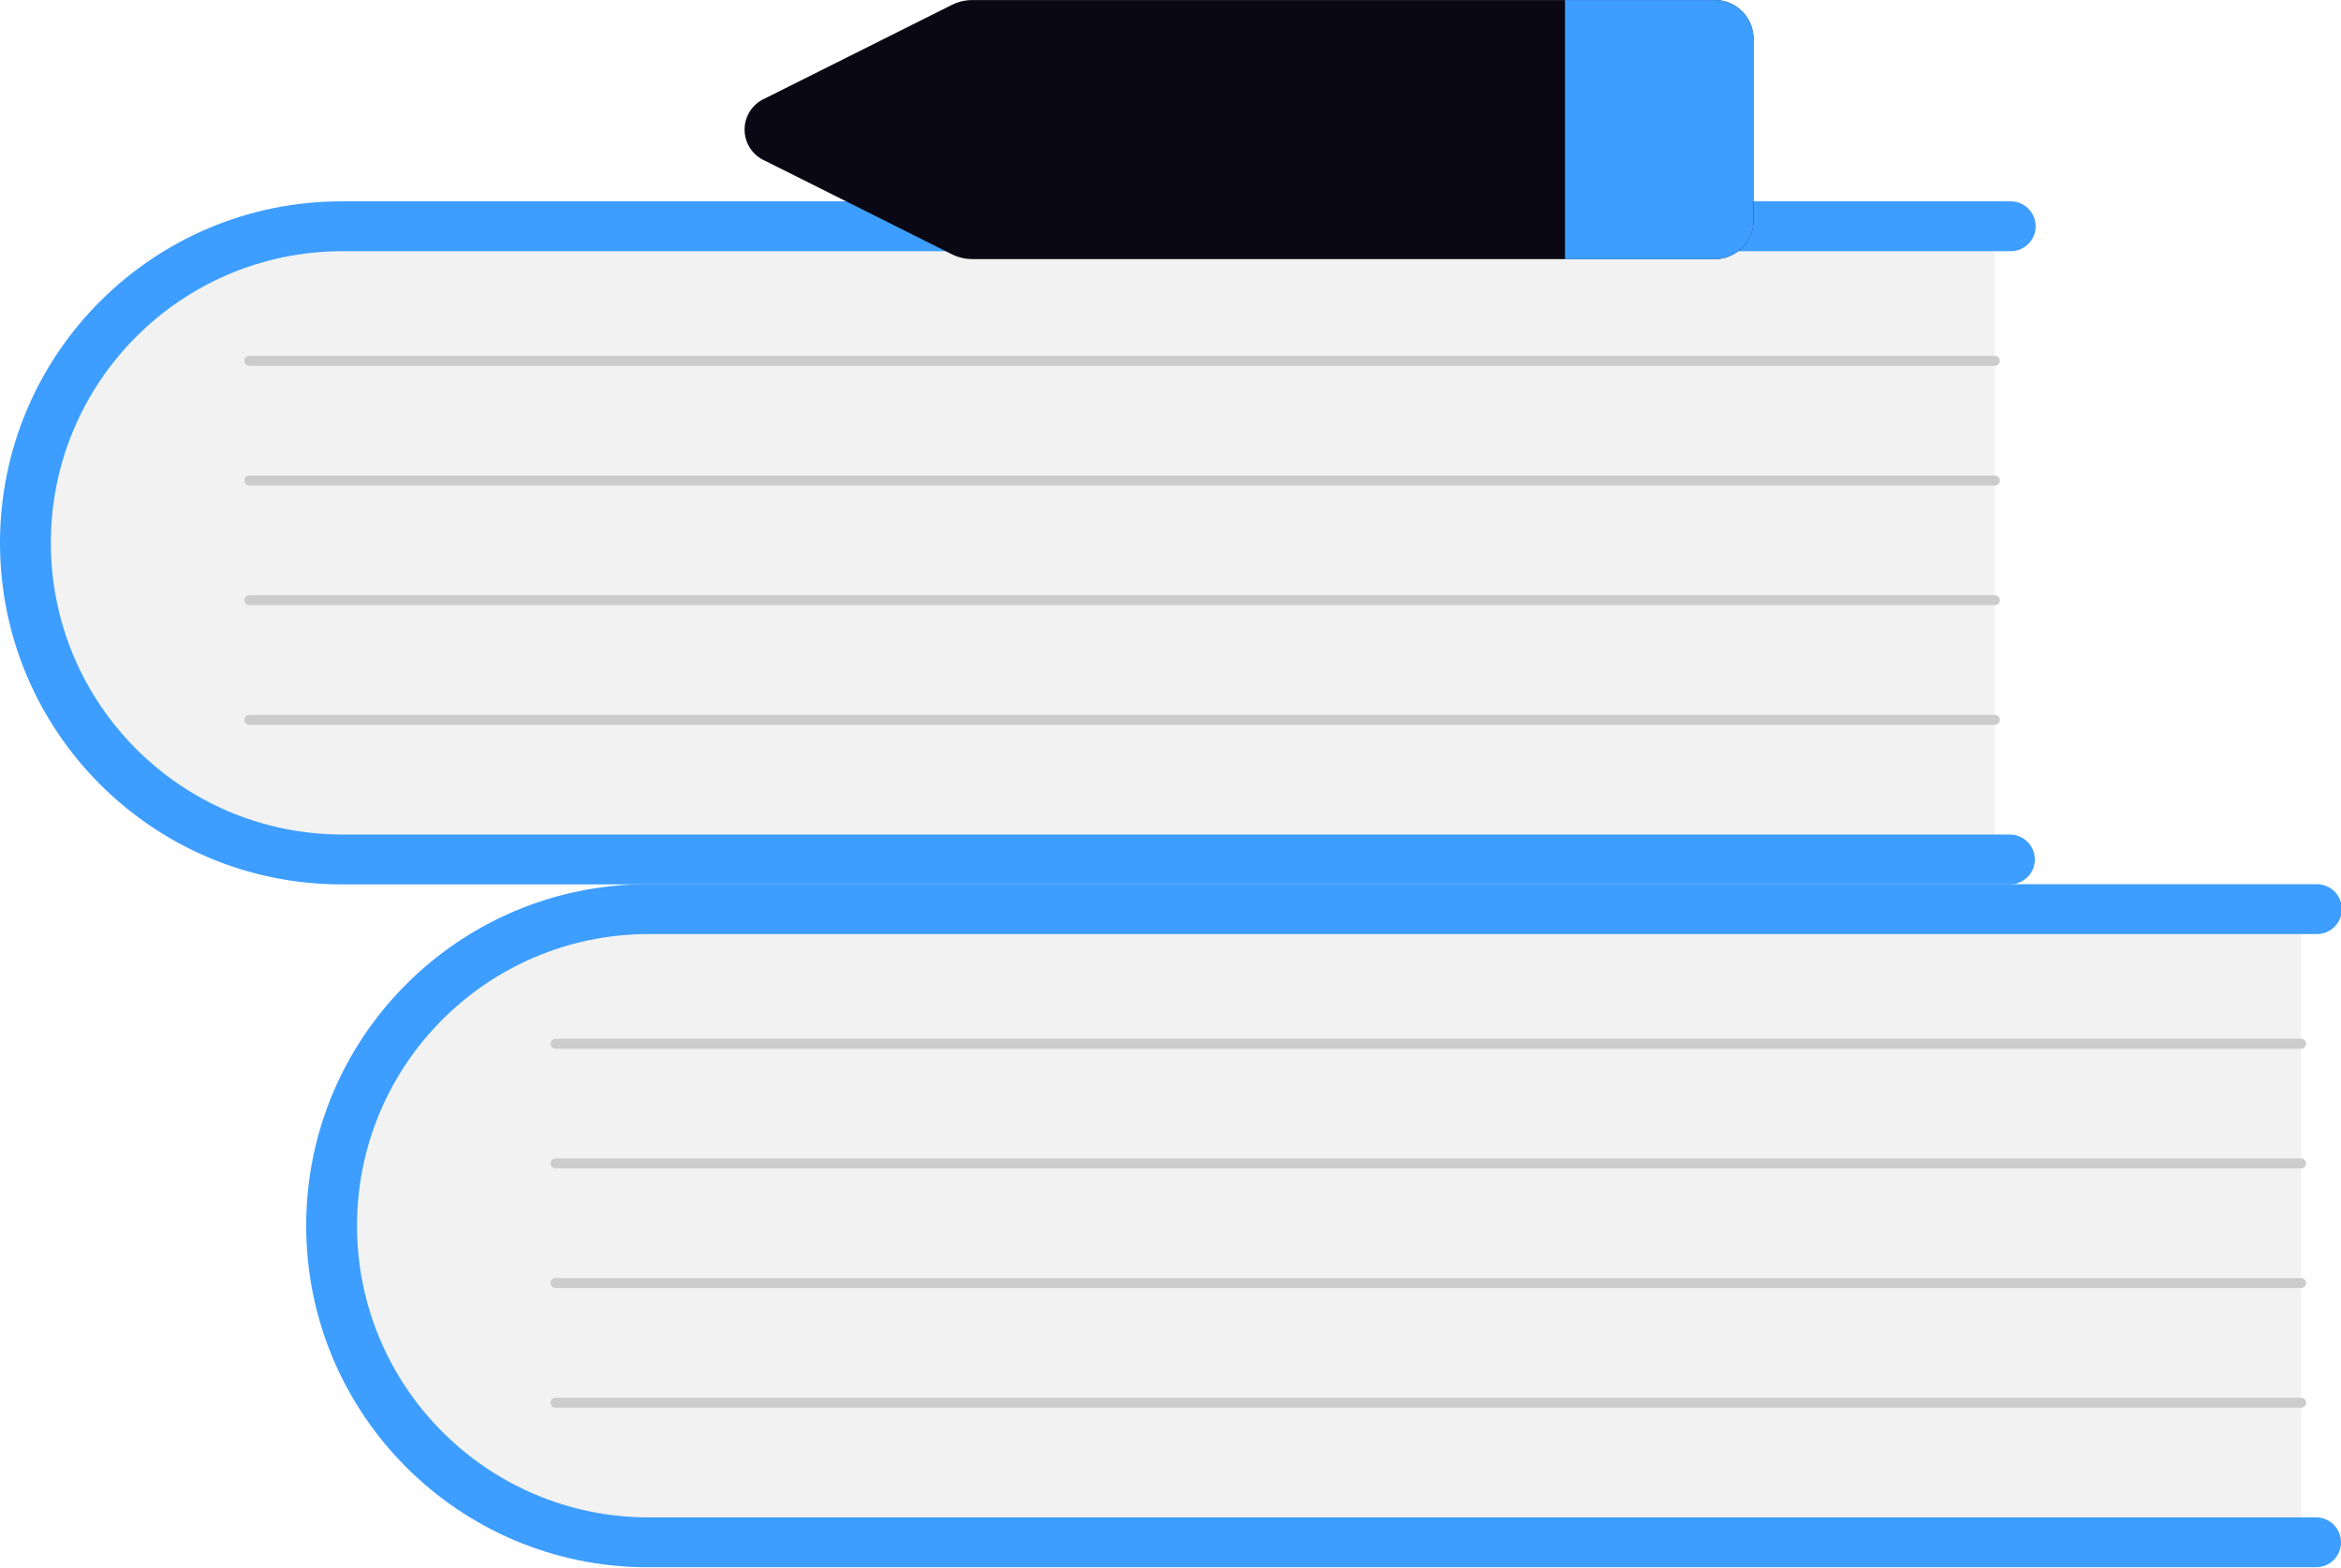
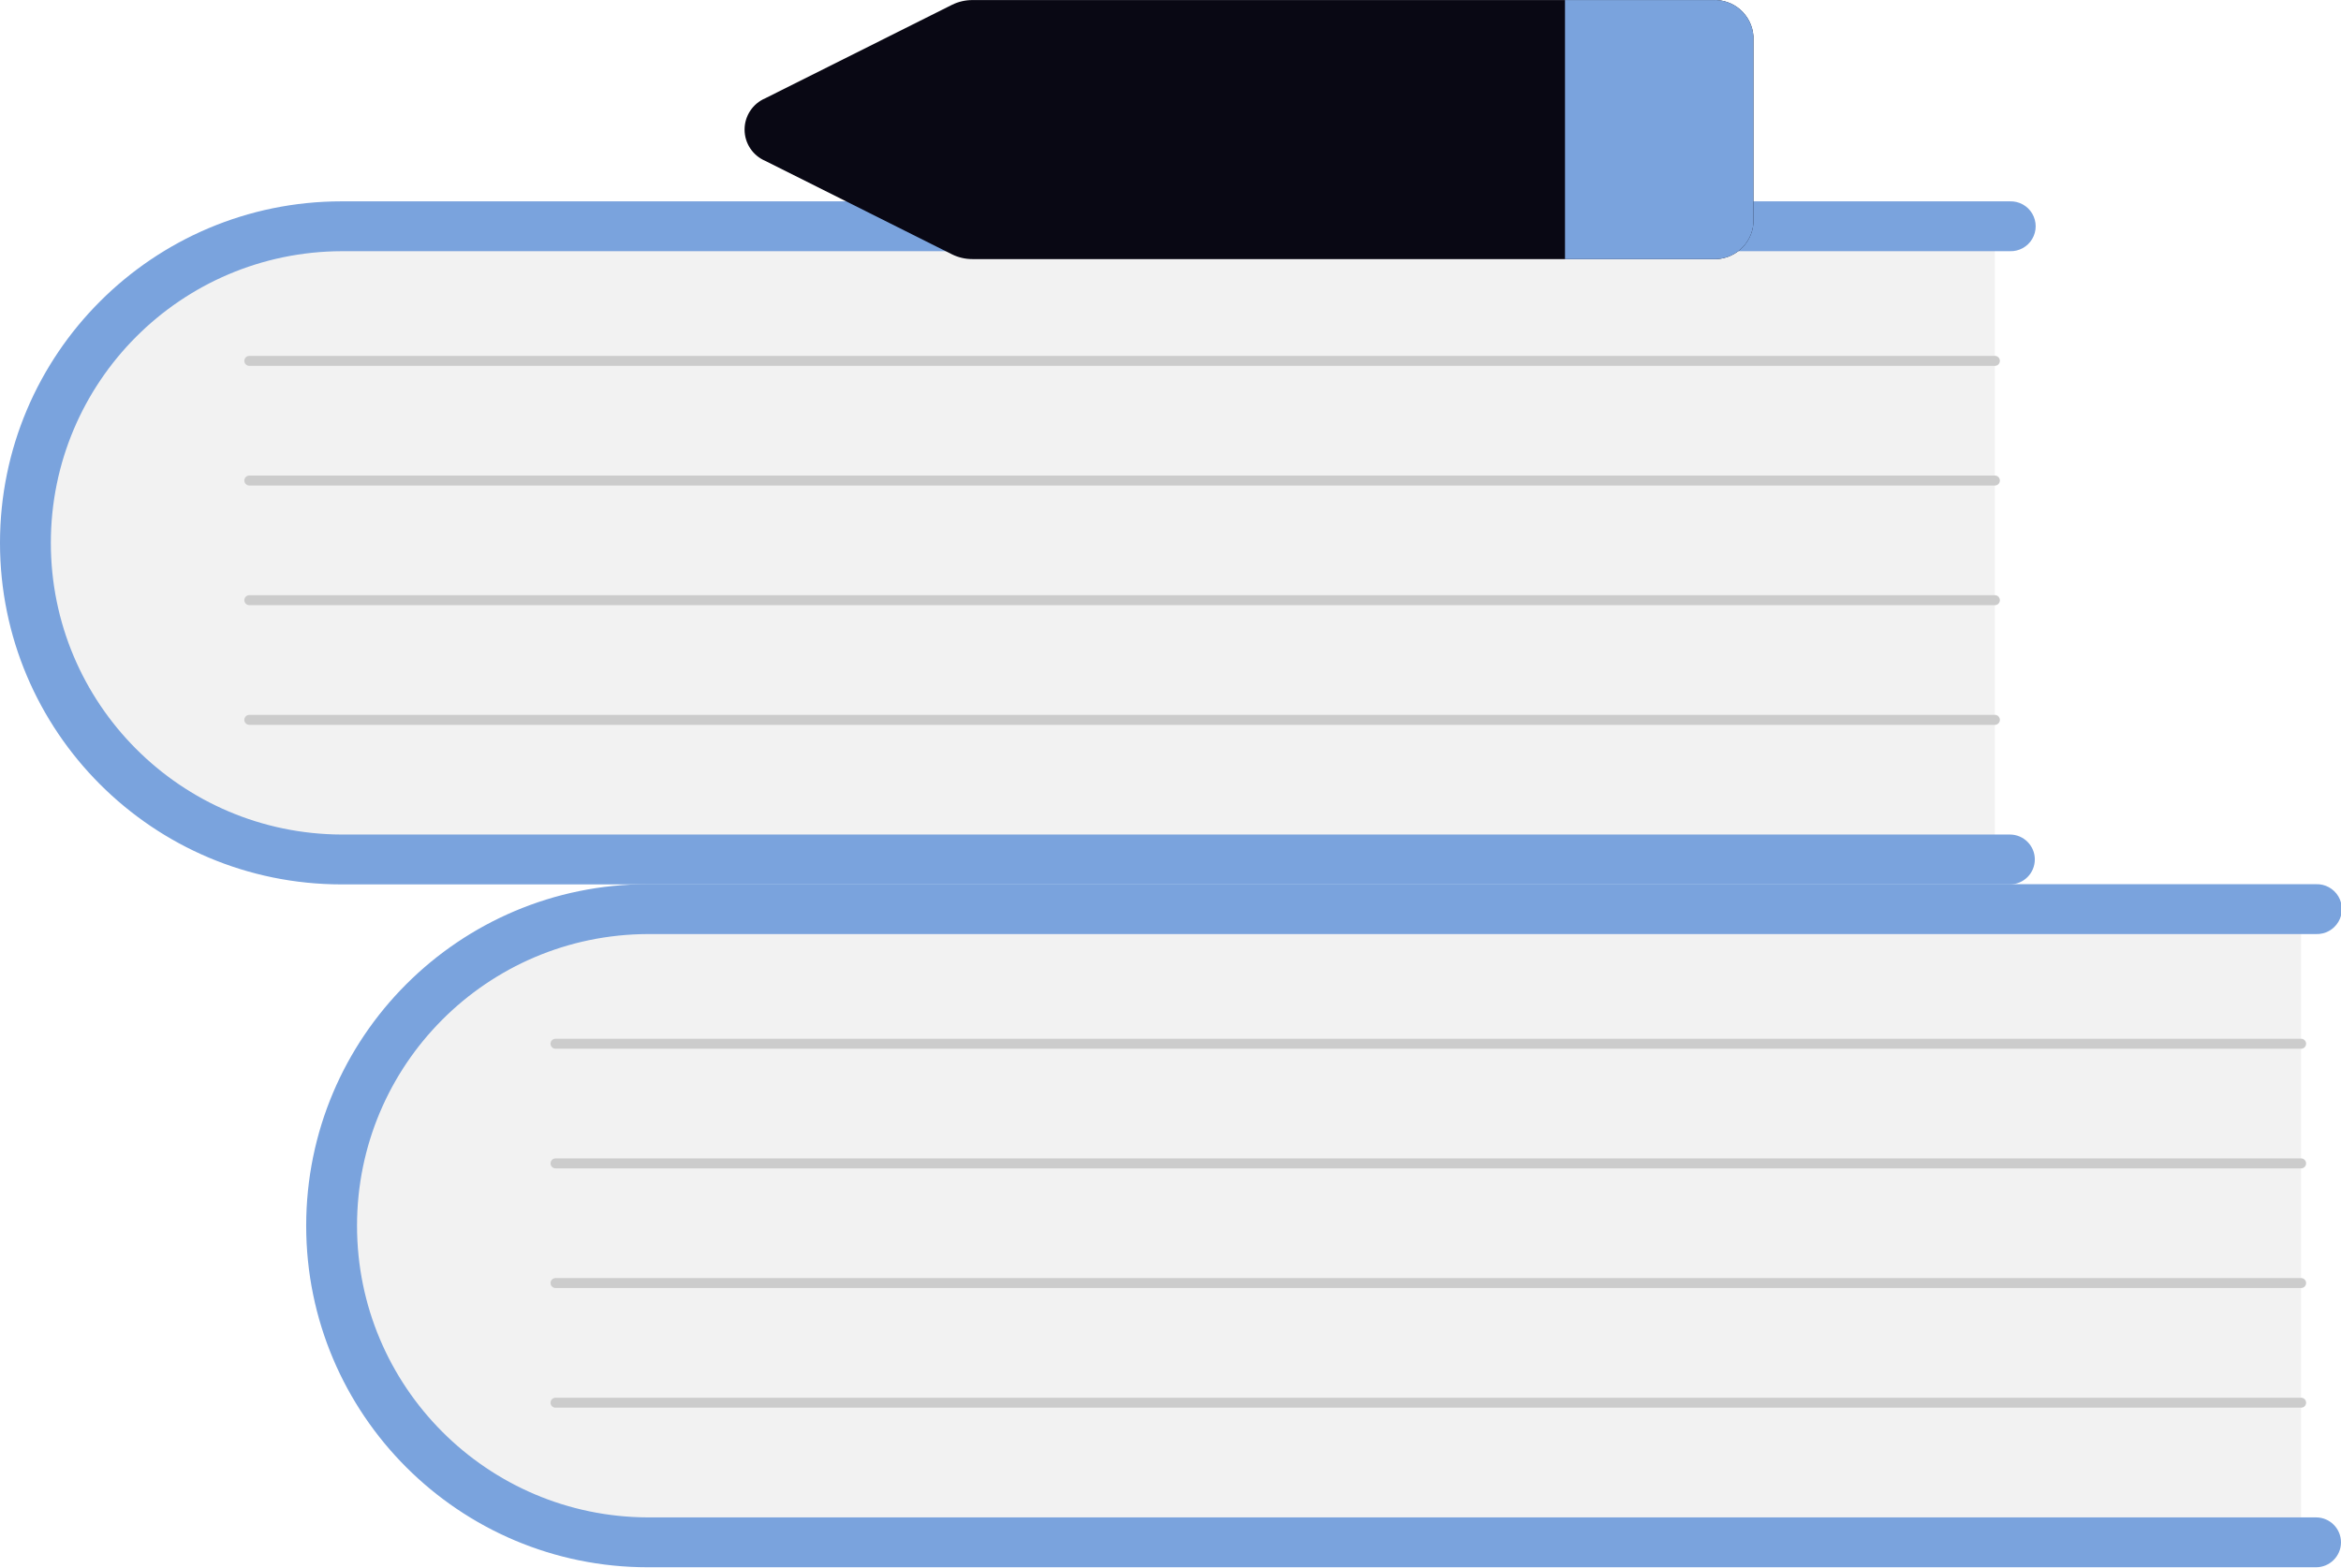
<svg xmlns="http://www.w3.org/2000/svg" width="731.836" height="490.096" viewBox="0 0 731.836 490.096" role="img" artist="Katerina Limpitsouni" source="https://undraw.co/">
  <g transform="translate(-781.668 -1539.464)">
    <path d="M1013.7,371.9V574.584H505.9A101.4,101.4,0,0,1,498.853,371.9q3.524-.123,7.051,0Z" transform="translate(487.327 1448.739)" fill="#f2f2f2" />
-     <path d="M1034.991,576.753a7.8,7.8,0,0,1-7.8,7.8H505.675a106.8,106.8,0,0,1,0-213.6H1027.2a7.8,7.8,0,1,1,0,15.591H505.675a91.208,91.208,0,0,0,0,182.415H1027.2A7.8,7.8,0,0,1,1034.991,576.753Z" transform="translate(478.512 1445.01)" fill="#3d9eff" />
+     <path d="M1034.991,576.753a7.8,7.8,0,0,1-7.8,7.8H505.675a106.8,106.8,0,0,1,0-213.6H1027.2a7.8,7.8,0,1,1,0,15.591H505.675a91.208,91.208,0,0,0,0,182.415H1027.2A7.8,7.8,0,0,1,1034.991,576.753Z" transform="translate(478.512 1445.01)" fill="#7aa3dd" />
    <path d="M960.817,383.359H415.13a1.559,1.559,0,0,1-.029-3.118H960.817a1.559,1.559,0,0,1,0,3.118Z" transform="translate(540.218 1484.053)" fill="#ccc" />
    <path d="M960.817,390.551H415.13a1.559,1.559,0,1,1-.029-3.118H960.817a1.559,1.559,0,1,1,0,3.118Z" transform="translate(540.218 1514.28)" fill="#ccc" />
    <path d="M960.817,397.742H415.13a1.559,1.559,0,0,1-.029-3.118H960.817a1.559,1.559,0,0,1,0,3.118Z" transform="translate(540.218 1544.506)" fill="#ccc" />
    <path d="M960.817,404.934H415.13a1.559,1.559,0,1,1-.029-3.118H960.817a1.559,1.559,0,0,1,0,3.118Z" transform="translate(540.218 1574.733)" fill="#ccc" />
    <path d="M995.3,330.859V533.542h-507.8a101.4,101.4,0,0,1-7.051-202.684q3.524-.123,7.051,0Z" transform="translate(410.005 1276.242)" fill="#f2f2f2" />
-     <path d="M1016.594,535.712a7.8,7.8,0,0,1-7.8,7.8H487.278a106.8,106.8,0,1,1,0-213.6H1008.8a7.8,7.8,0,1,1,0,15.591H487.278a91.208,91.208,0,0,0,0,182.415H1008.8a7.8,7.8,0,0,1,7.8,7.8Z" transform="translate(401.189 1272.513)" fill="#3d9eff" />
+     <path d="M1016.594,535.712a7.8,7.8,0,0,1-7.8,7.8H487.278a106.8,106.8,0,1,1,0-213.6H1008.8a7.8,7.8,0,1,1,0,15.591H487.278a91.208,91.208,0,0,0,0,182.415H1008.8a7.8,7.8,0,0,1,7.8,7.8Z" transform="translate(401.189 1272.513)" fill="#7aa3dd" />
    <path d="M942.42,342.318H396.733a1.559,1.559,0,1,1-.029-3.118H942.42a1.559,1.559,0,1,1,0,3.118Z" transform="translate(462.887 1311.555)" fill="#ccc" />
    <path d="M942.42,349.509H396.733a1.559,1.559,0,1,1-.029-3.118H942.42a1.559,1.559,0,1,1,0,3.118Z" transform="translate(462.887 1341.782)" fill="#ccc" />
    <path d="M942.42,356.7H396.733a1.559,1.559,0,1,1-.029-3.118H942.42a1.559,1.559,0,1,1,0,3.118Z" transform="translate(462.887 1372.009)" fill="#ccc" />
    <path d="M942.42,363.893H396.733a1.559,1.559,0,1,1-.029-3.118H942.42a1.559,1.559,0,1,1,0,3.118Z" transform="translate(462.887 1402.235)" fill="#ccc" />
    <path d="M727.778,317.831H496.42a14.293,14.293,0,0,0-6.331,1.473l-58.394,29.233a10.641,10.641,0,0,0,0,19.587l58.393,29.233a14.3,14.3,0,0,0,6.332,1.473H727.778a12.143,12.143,0,0,0,12.814-11.266V329.1A12.143,12.143,0,0,0,727.778,317.831Z" transform="translate(589.22 1221.654)" fill="#090814" />
-     <path d="M533.416,329.1v58.465A12.143,12.143,0,0,1,520.6,398.828H474.509v-81H520.6A12.143,12.143,0,0,1,533.416,329.1Z" transform="translate(796.404 1221.656)" fill="#3d9eff" />
+     <path d="M533.416,329.1v58.465A12.143,12.143,0,0,1,520.6,398.828H474.509v-81H520.6A12.143,12.143,0,0,1,533.416,329.1Z" transform="translate(796.404 1221.656)" fill="#7aa3dd" />
  </g>
</svg>
